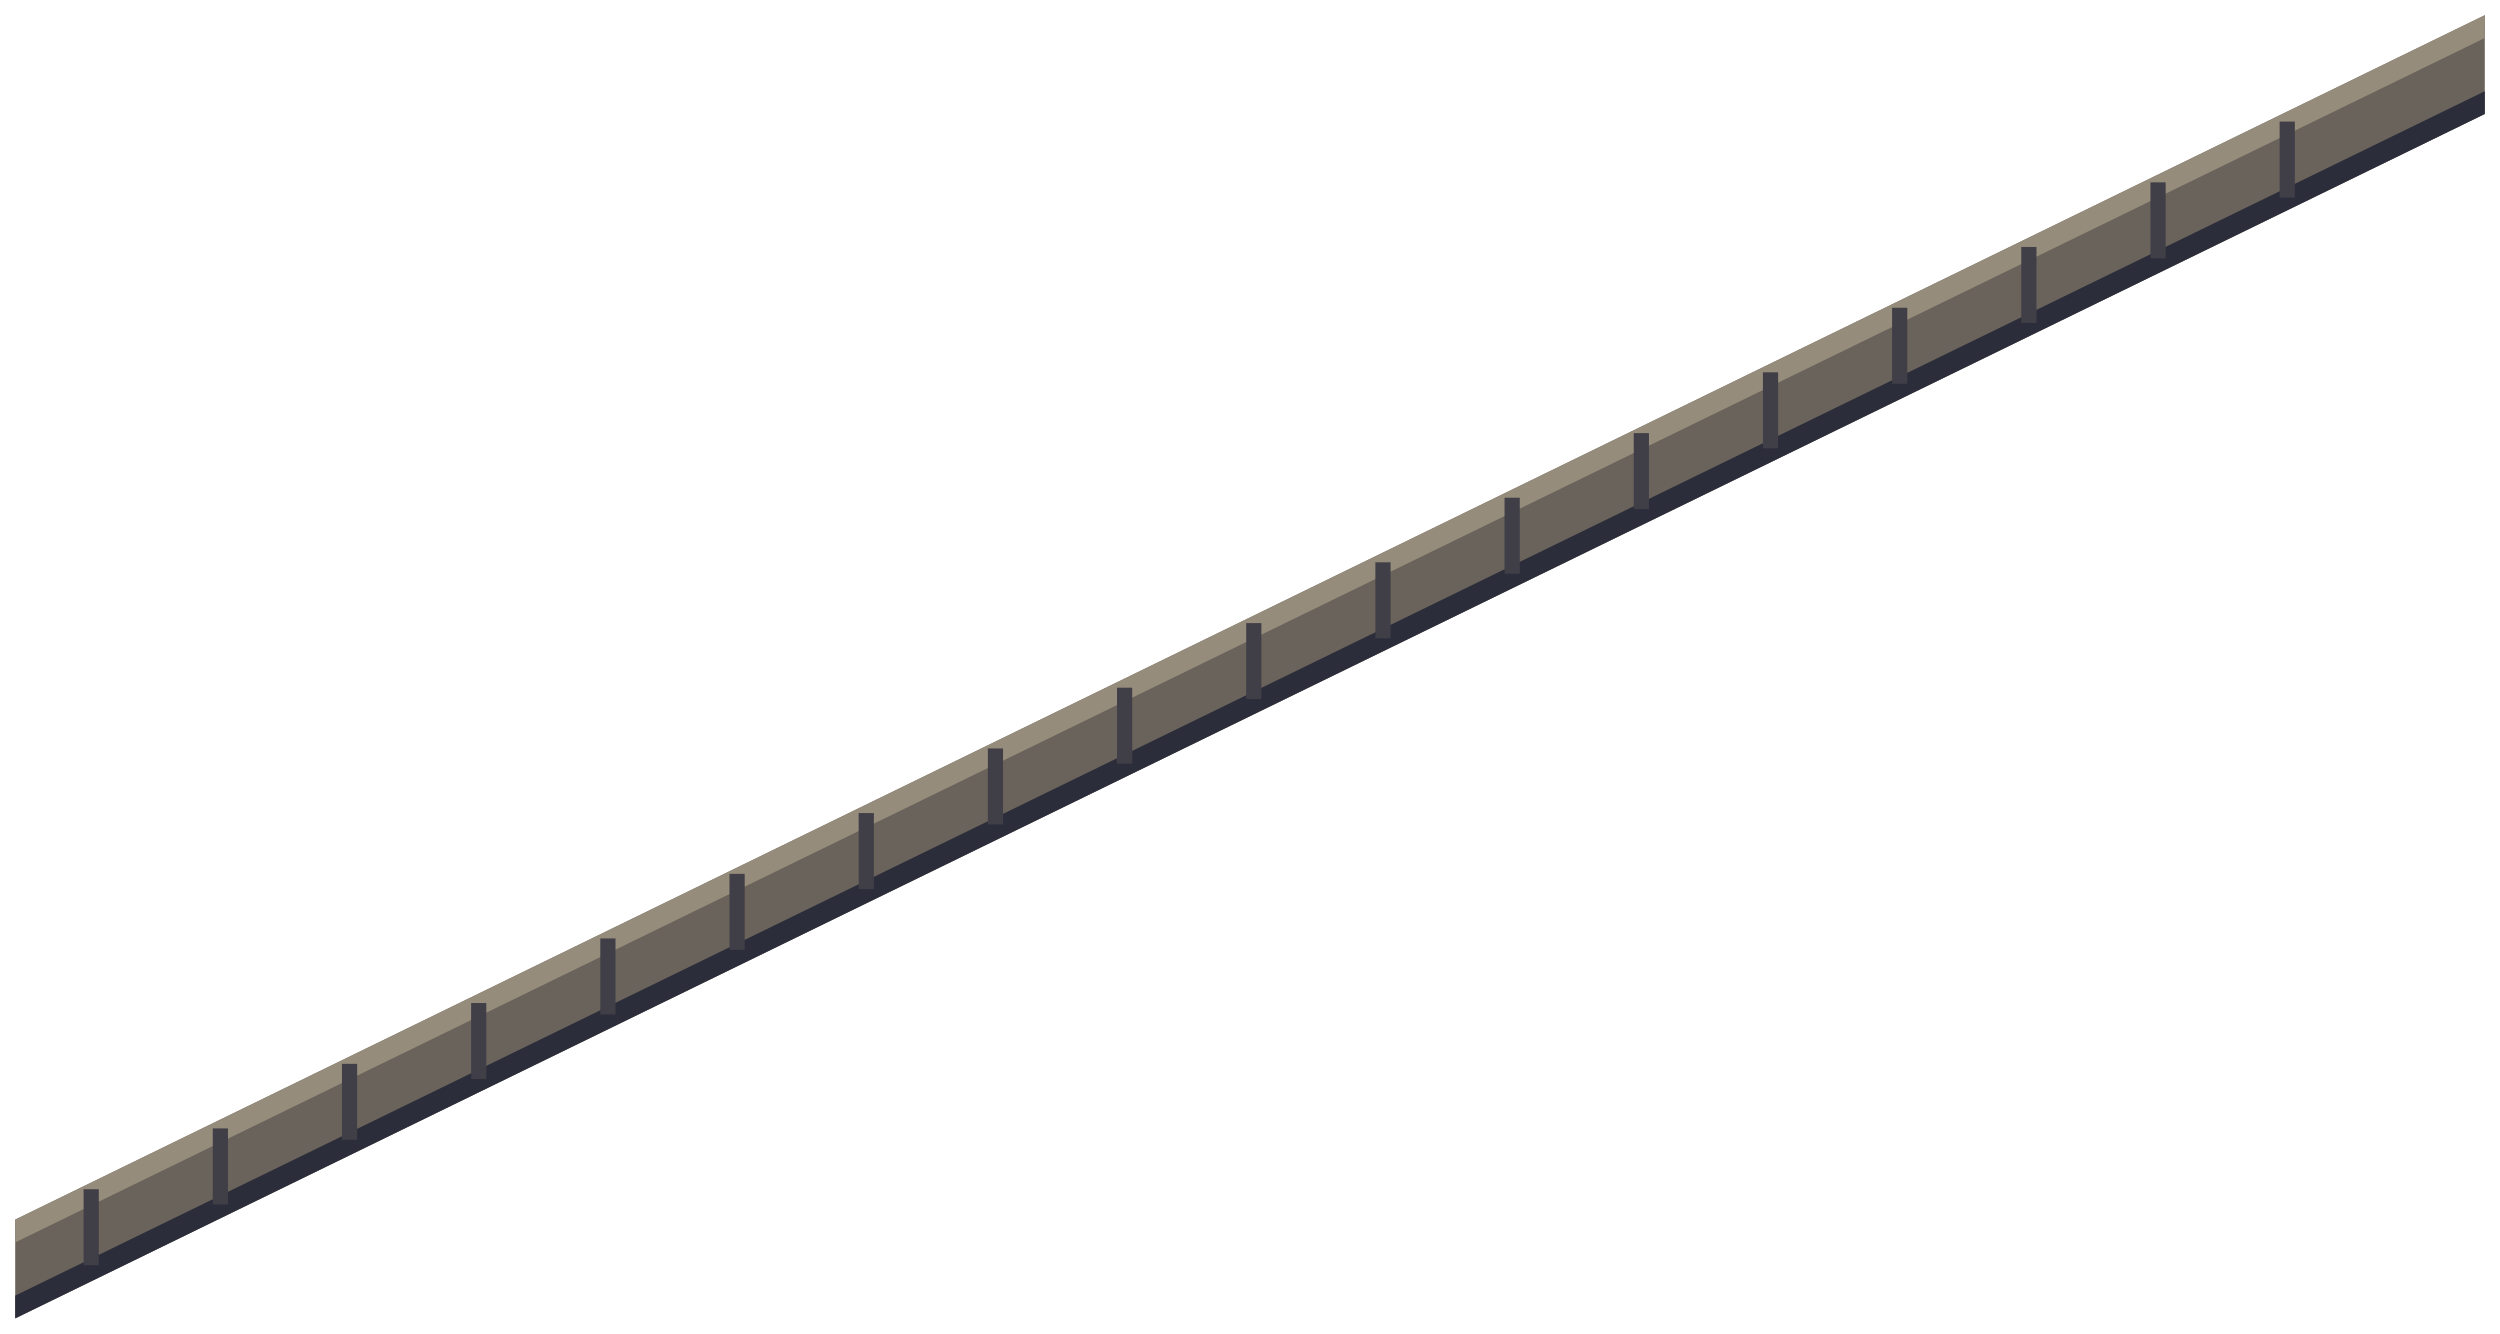
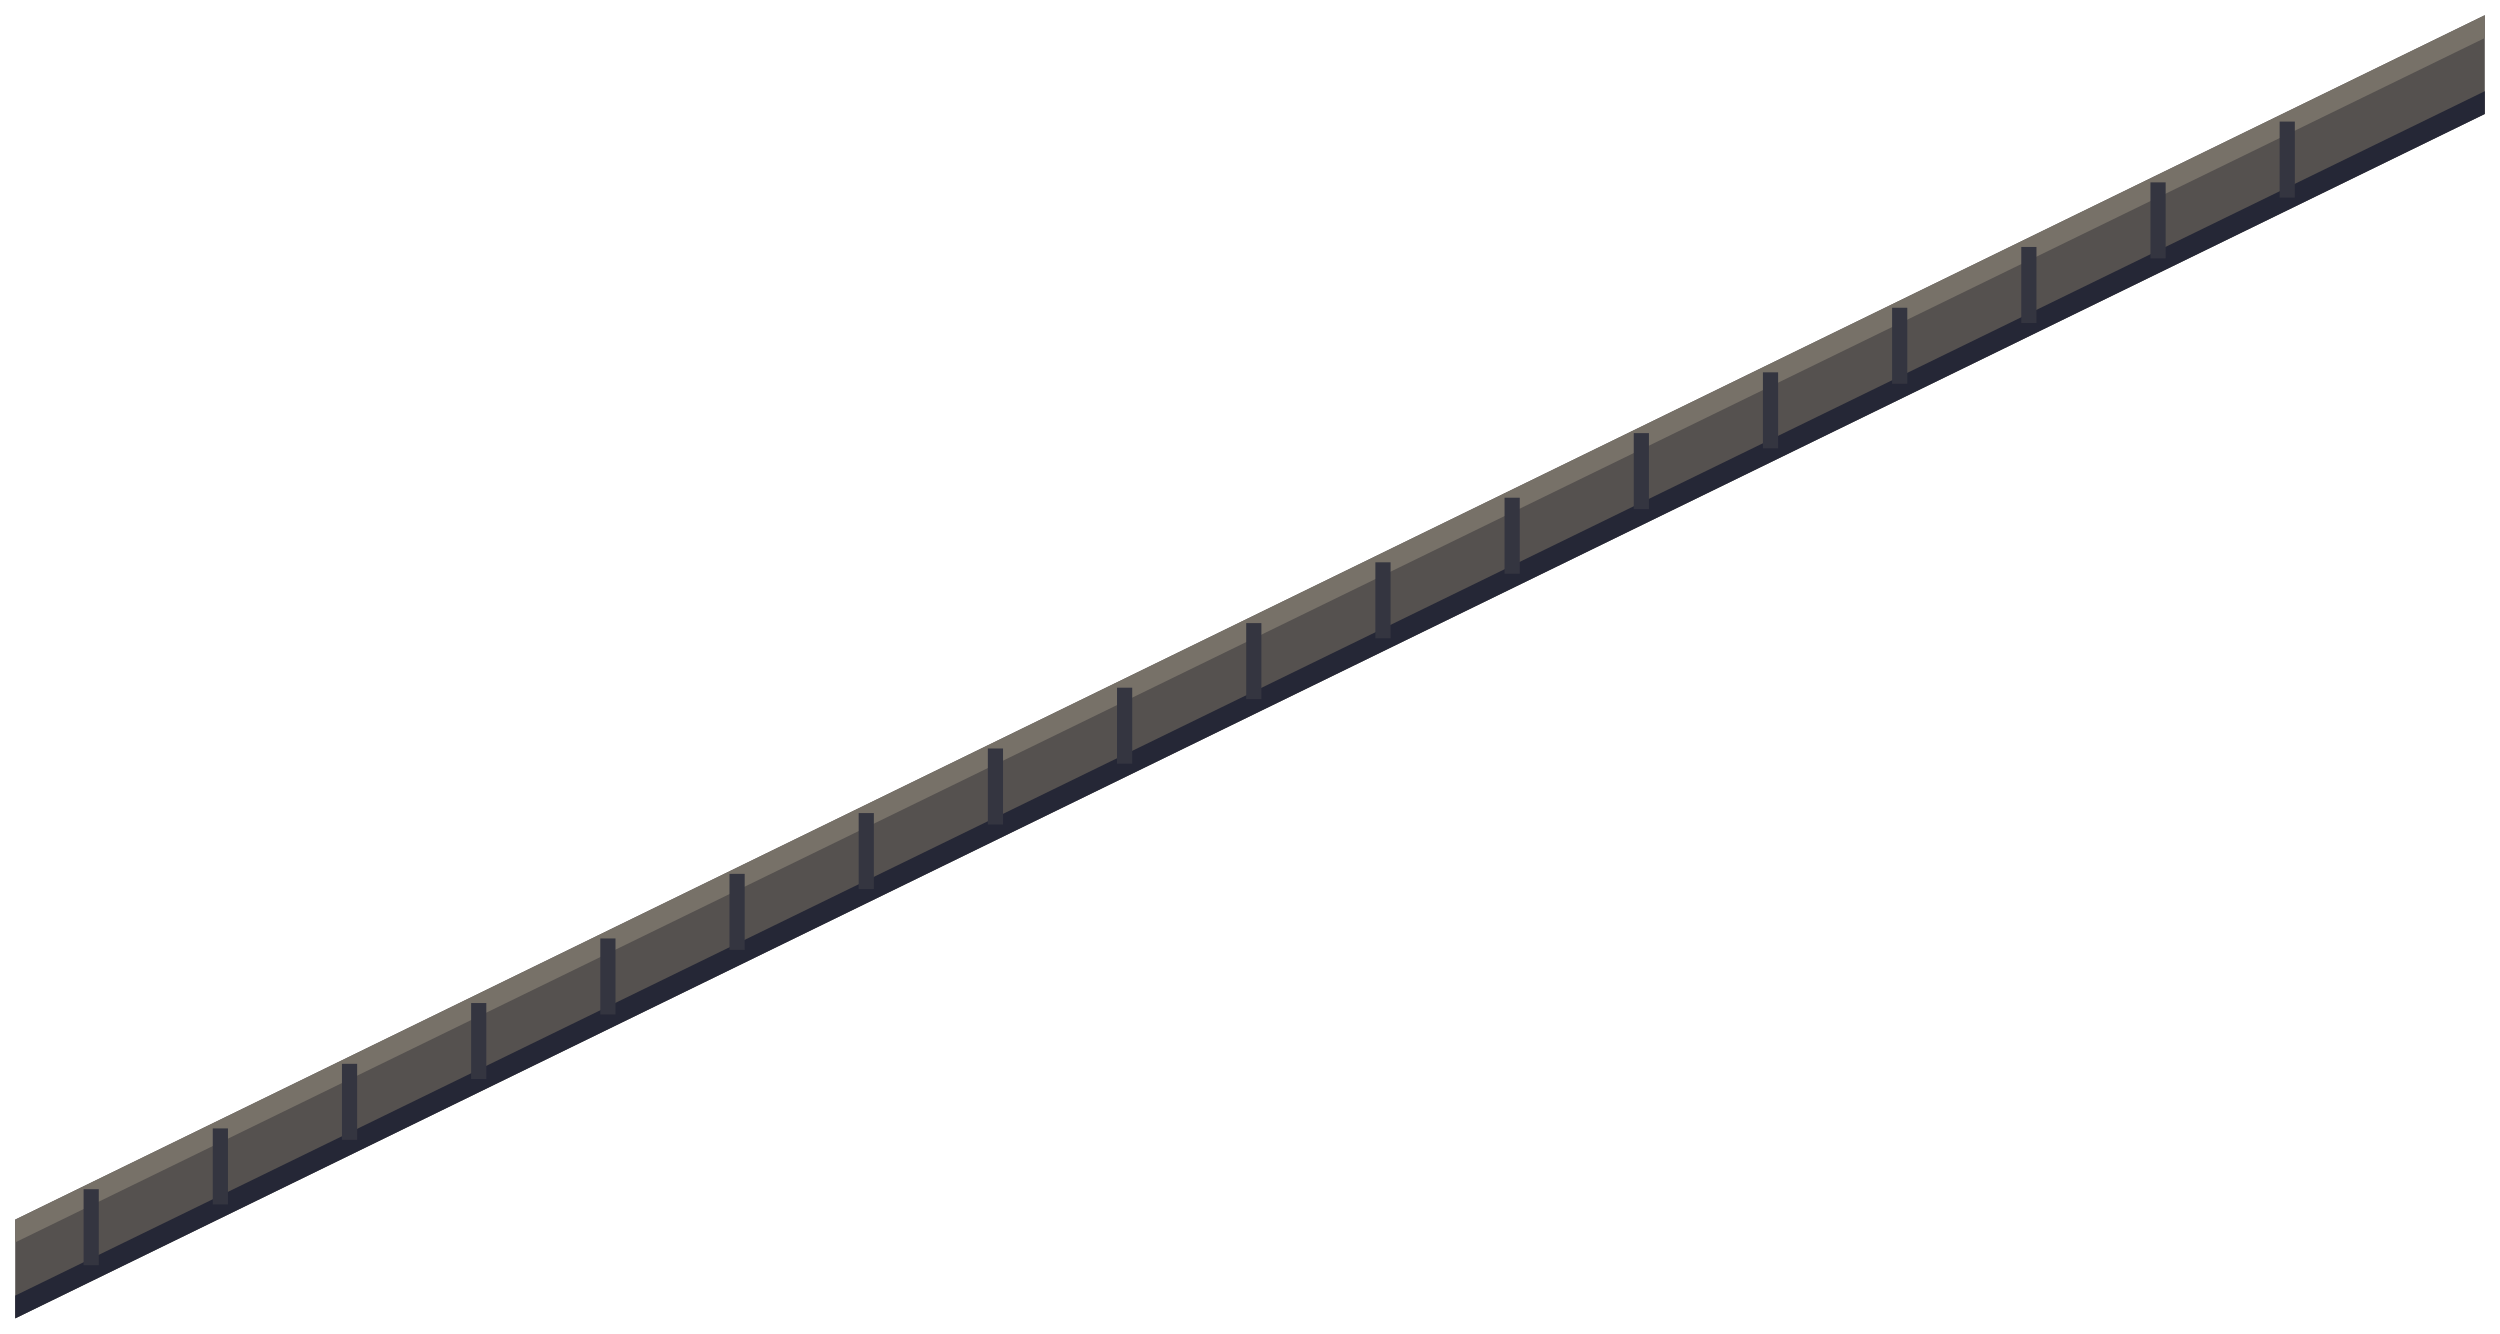
<svg xmlns="http://www.w3.org/2000/svg" width="658" height="351" viewBox="2996 6429 658 351">
-   <path d="M3000 6750 L3650 6433 L3650 6459 L3000 6776 Z" fill="#6a635b" />
-   <path d="M3000 6750 L3650 6433 L3650 6439 L3000 6756 Z" fill="#968c7b" />
-   <path d="M3000 6770 L3650 6453 L3650 6459 L3000 6776 Z" fill="#2c2d3a" />
-   <path d="M3018 6742 L3022 6742 L3022 6762 L3018 6762 Z M3052 6726 L3056 6726 L3056 6746 L3052 6746 Z M3086 6709 L3090 6709 L3090 6729 L3086 6729 Z M3120 6693 L3124 6693 L3124 6713 L3120 6713 Z M3154 6676 L3158 6676 L3158 6696 L3154 6696 Z M3188 6659 L3192 6659 L3192 6679 L3188 6679 Z M3222 6643 L3226 6643 L3226 6663 L3222 6663 Z M3256 6626 L3260 6626 L3260 6646 L3256 6646 Z M3290 6610 L3294 6610 L3294 6630 L3290 6630 Z M3324 6593 L3328 6593 L3328 6613 L3324 6613 Z M3358 6577 L3362 6577 L3362 6597 L3358 6597 Z M3392 6560 L3396 6560 L3396 6580 L3392 6580 Z M3426 6543 L3430 6543 L3430 6563 L3426 6563 Z M3460 6527 L3464 6527 L3464 6547 L3460 6547 Z M3494 6510 L3498 6510 L3498 6530 L3494 6530 Z M3528 6494 L3532 6494 L3532 6514 L3528 6514 Z M3562 6477 L3566 6477 L3566 6497 L3562 6497 Z M3596 6461 L3600 6461 L3600 6481 L3596 6481 Z" fill="#403e47" />
+   <path d="M3000 6750 L3650 6433 L3650 6459 L3000 6776 Z" fill="#55514f" />
+   <path d="M3000 6750 L3650 6433 L3650 6439 L3000 6756 Z" fill="#777168" />
+   <path d="M3000 6770 L3650 6453 L3650 6459 L3000 6776 Z" fill="#252736" />
+   <path d="M3018 6742 L3022 6742 L3022 6762 L3018 6762 Z M3052 6726 L3056 6726 L3056 6746 L3052 6746 Z M3086 6709 L3090 6709 L3090 6729 L3086 6729 Z M3120 6693 L3124 6693 L3124 6713 L3120 6713 Z M3154 6676 L3158 6676 L3158 6696 L3154 6696 Z M3188 6659 L3192 6659 L3192 6679 L3188 6679 Z M3222 6643 L3226 6643 L3226 6663 L3222 6663 Z M3256 6626 L3260 6626 L3260 6646 L3256 6646 Z M3290 6610 L3294 6610 L3294 6630 L3290 6630 Z M3324 6593 L3328 6593 L3328 6613 L3324 6613 Z M3358 6577 L3362 6577 L3362 6597 L3358 6597 Z M3392 6560 L3396 6560 L3396 6580 L3392 6580 Z M3426 6543 L3430 6543 L3430 6563 L3426 6563 Z M3460 6527 L3464 6527 L3464 6547 L3460 6547 Z M3494 6510 L3498 6510 L3498 6530 L3494 6530 Z M3528 6494 L3532 6494 L3532 6514 L3528 6514 Z M3562 6477 L3566 6477 L3566 6497 L3562 6497 Z M3596 6461 L3600 6461 L3600 6481 L3596 6481 Z" fill="#343540" />
</svg>
